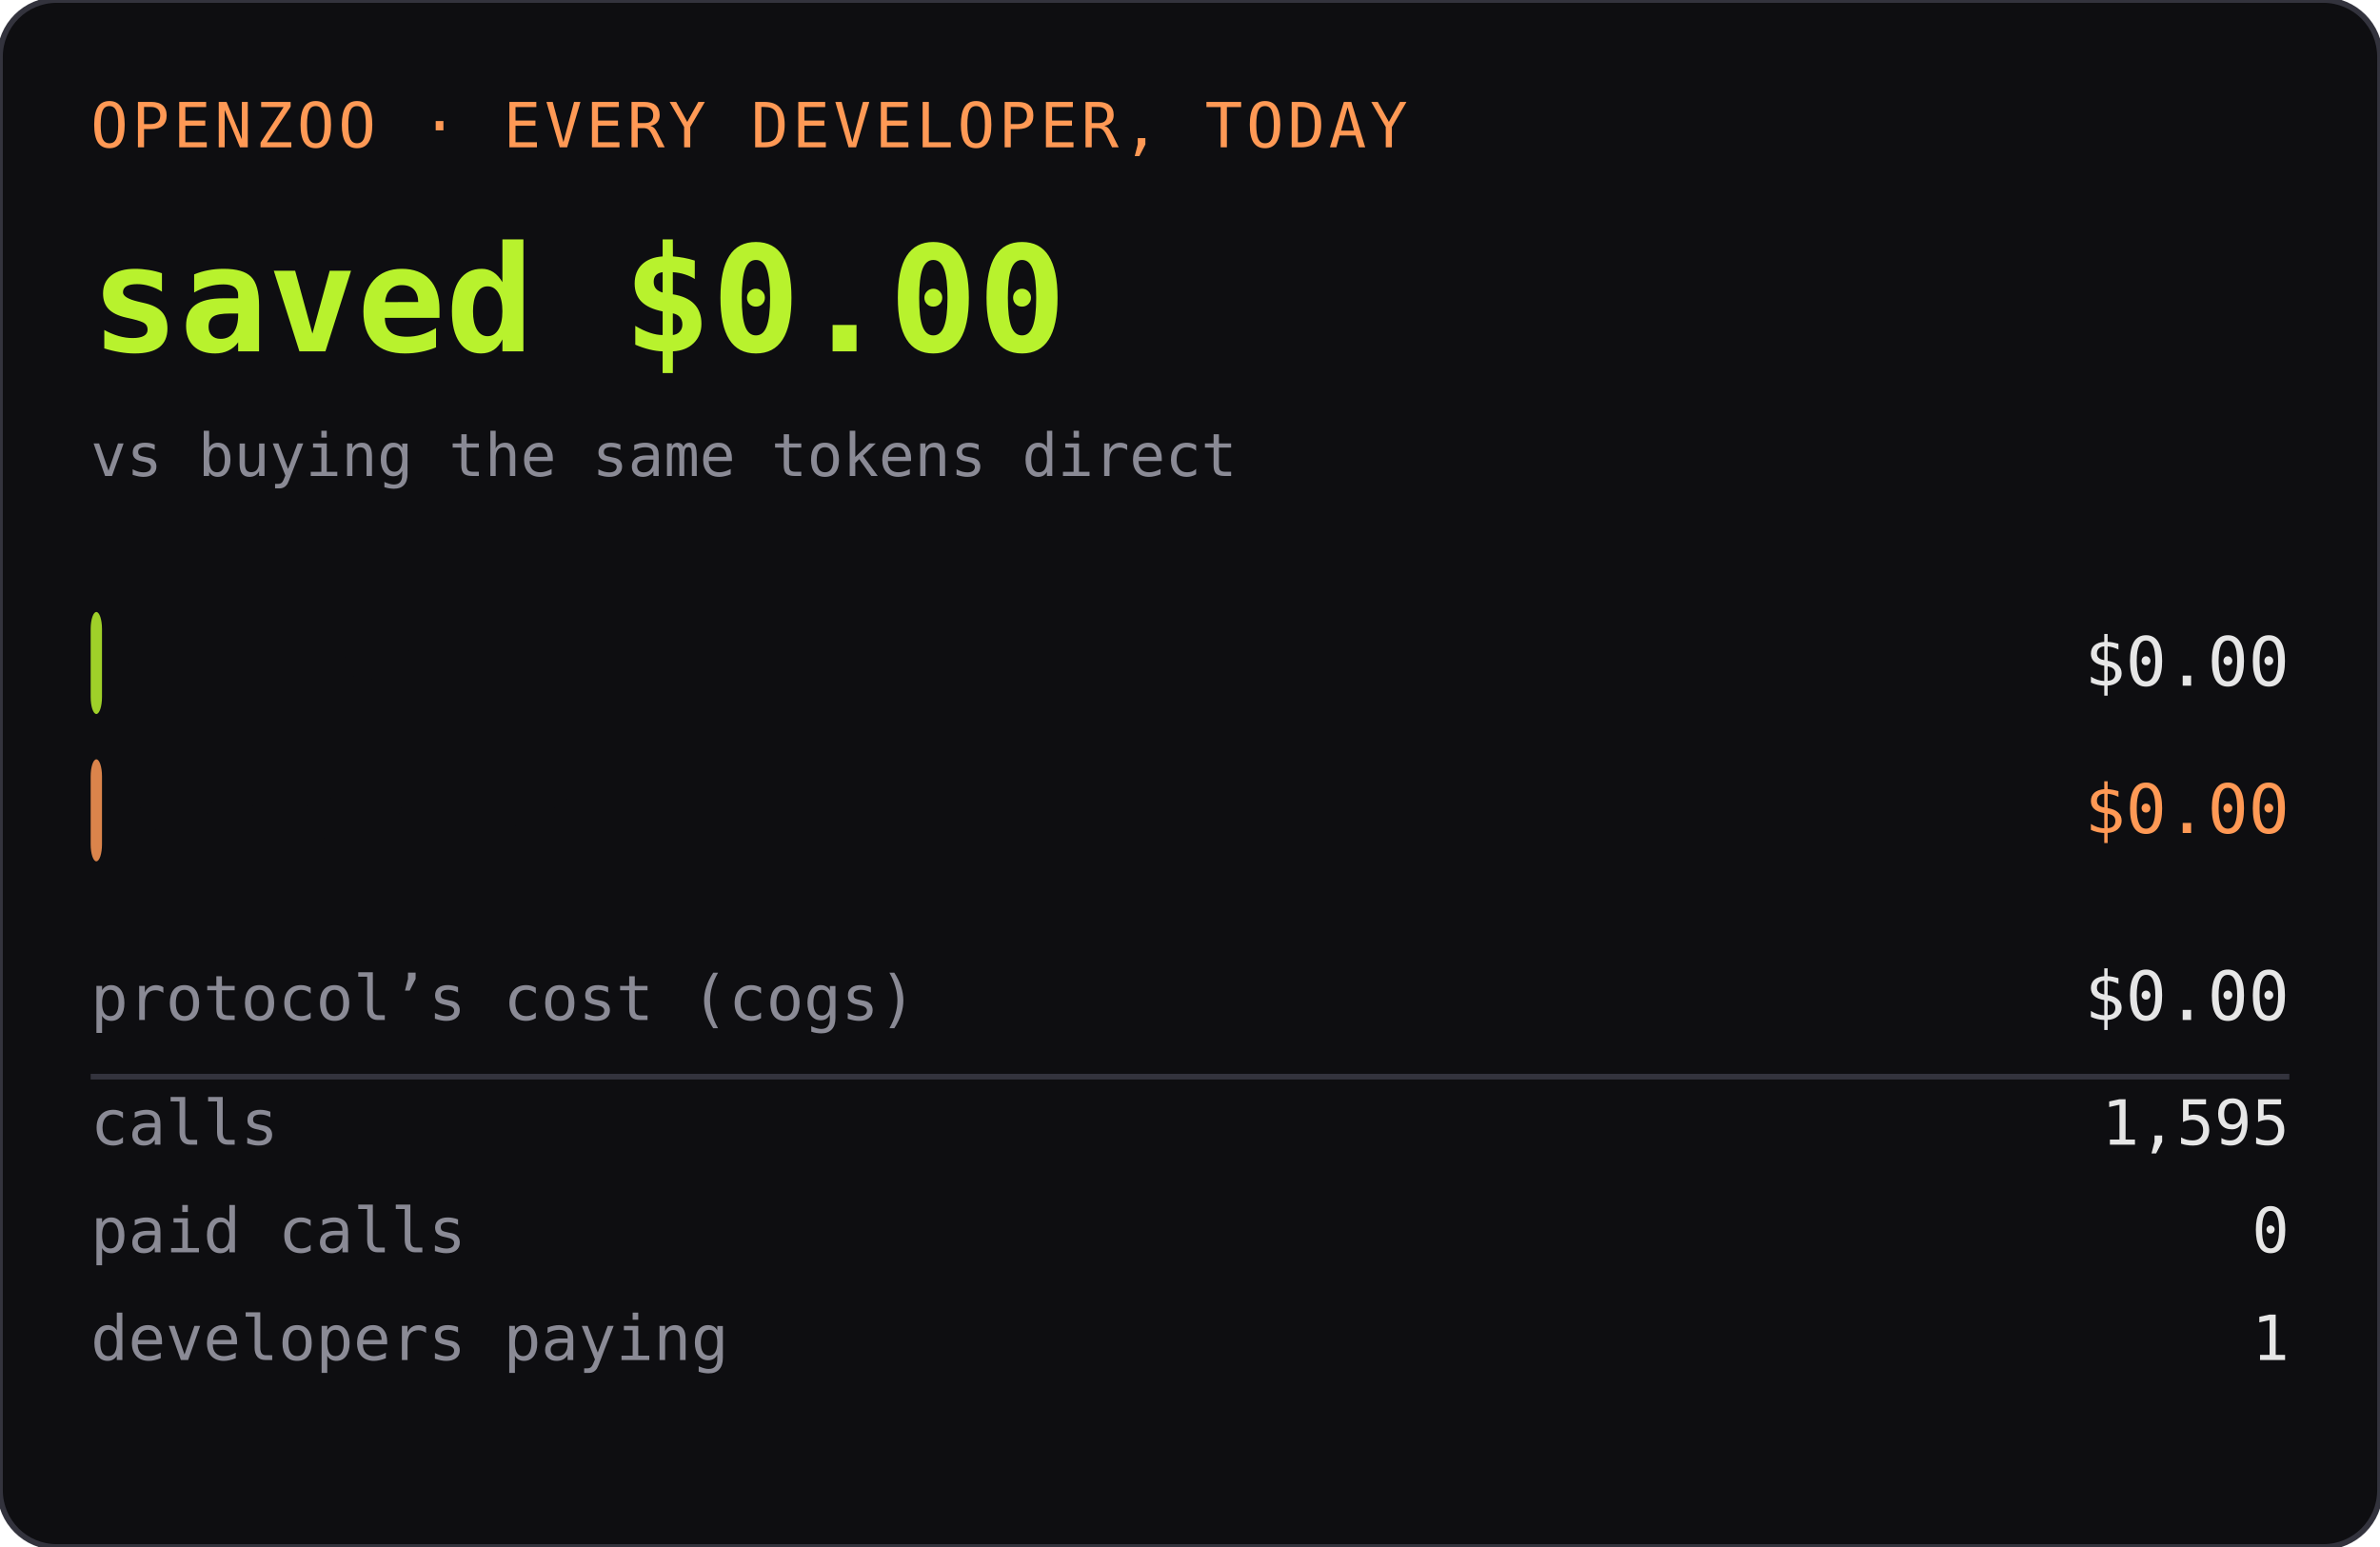
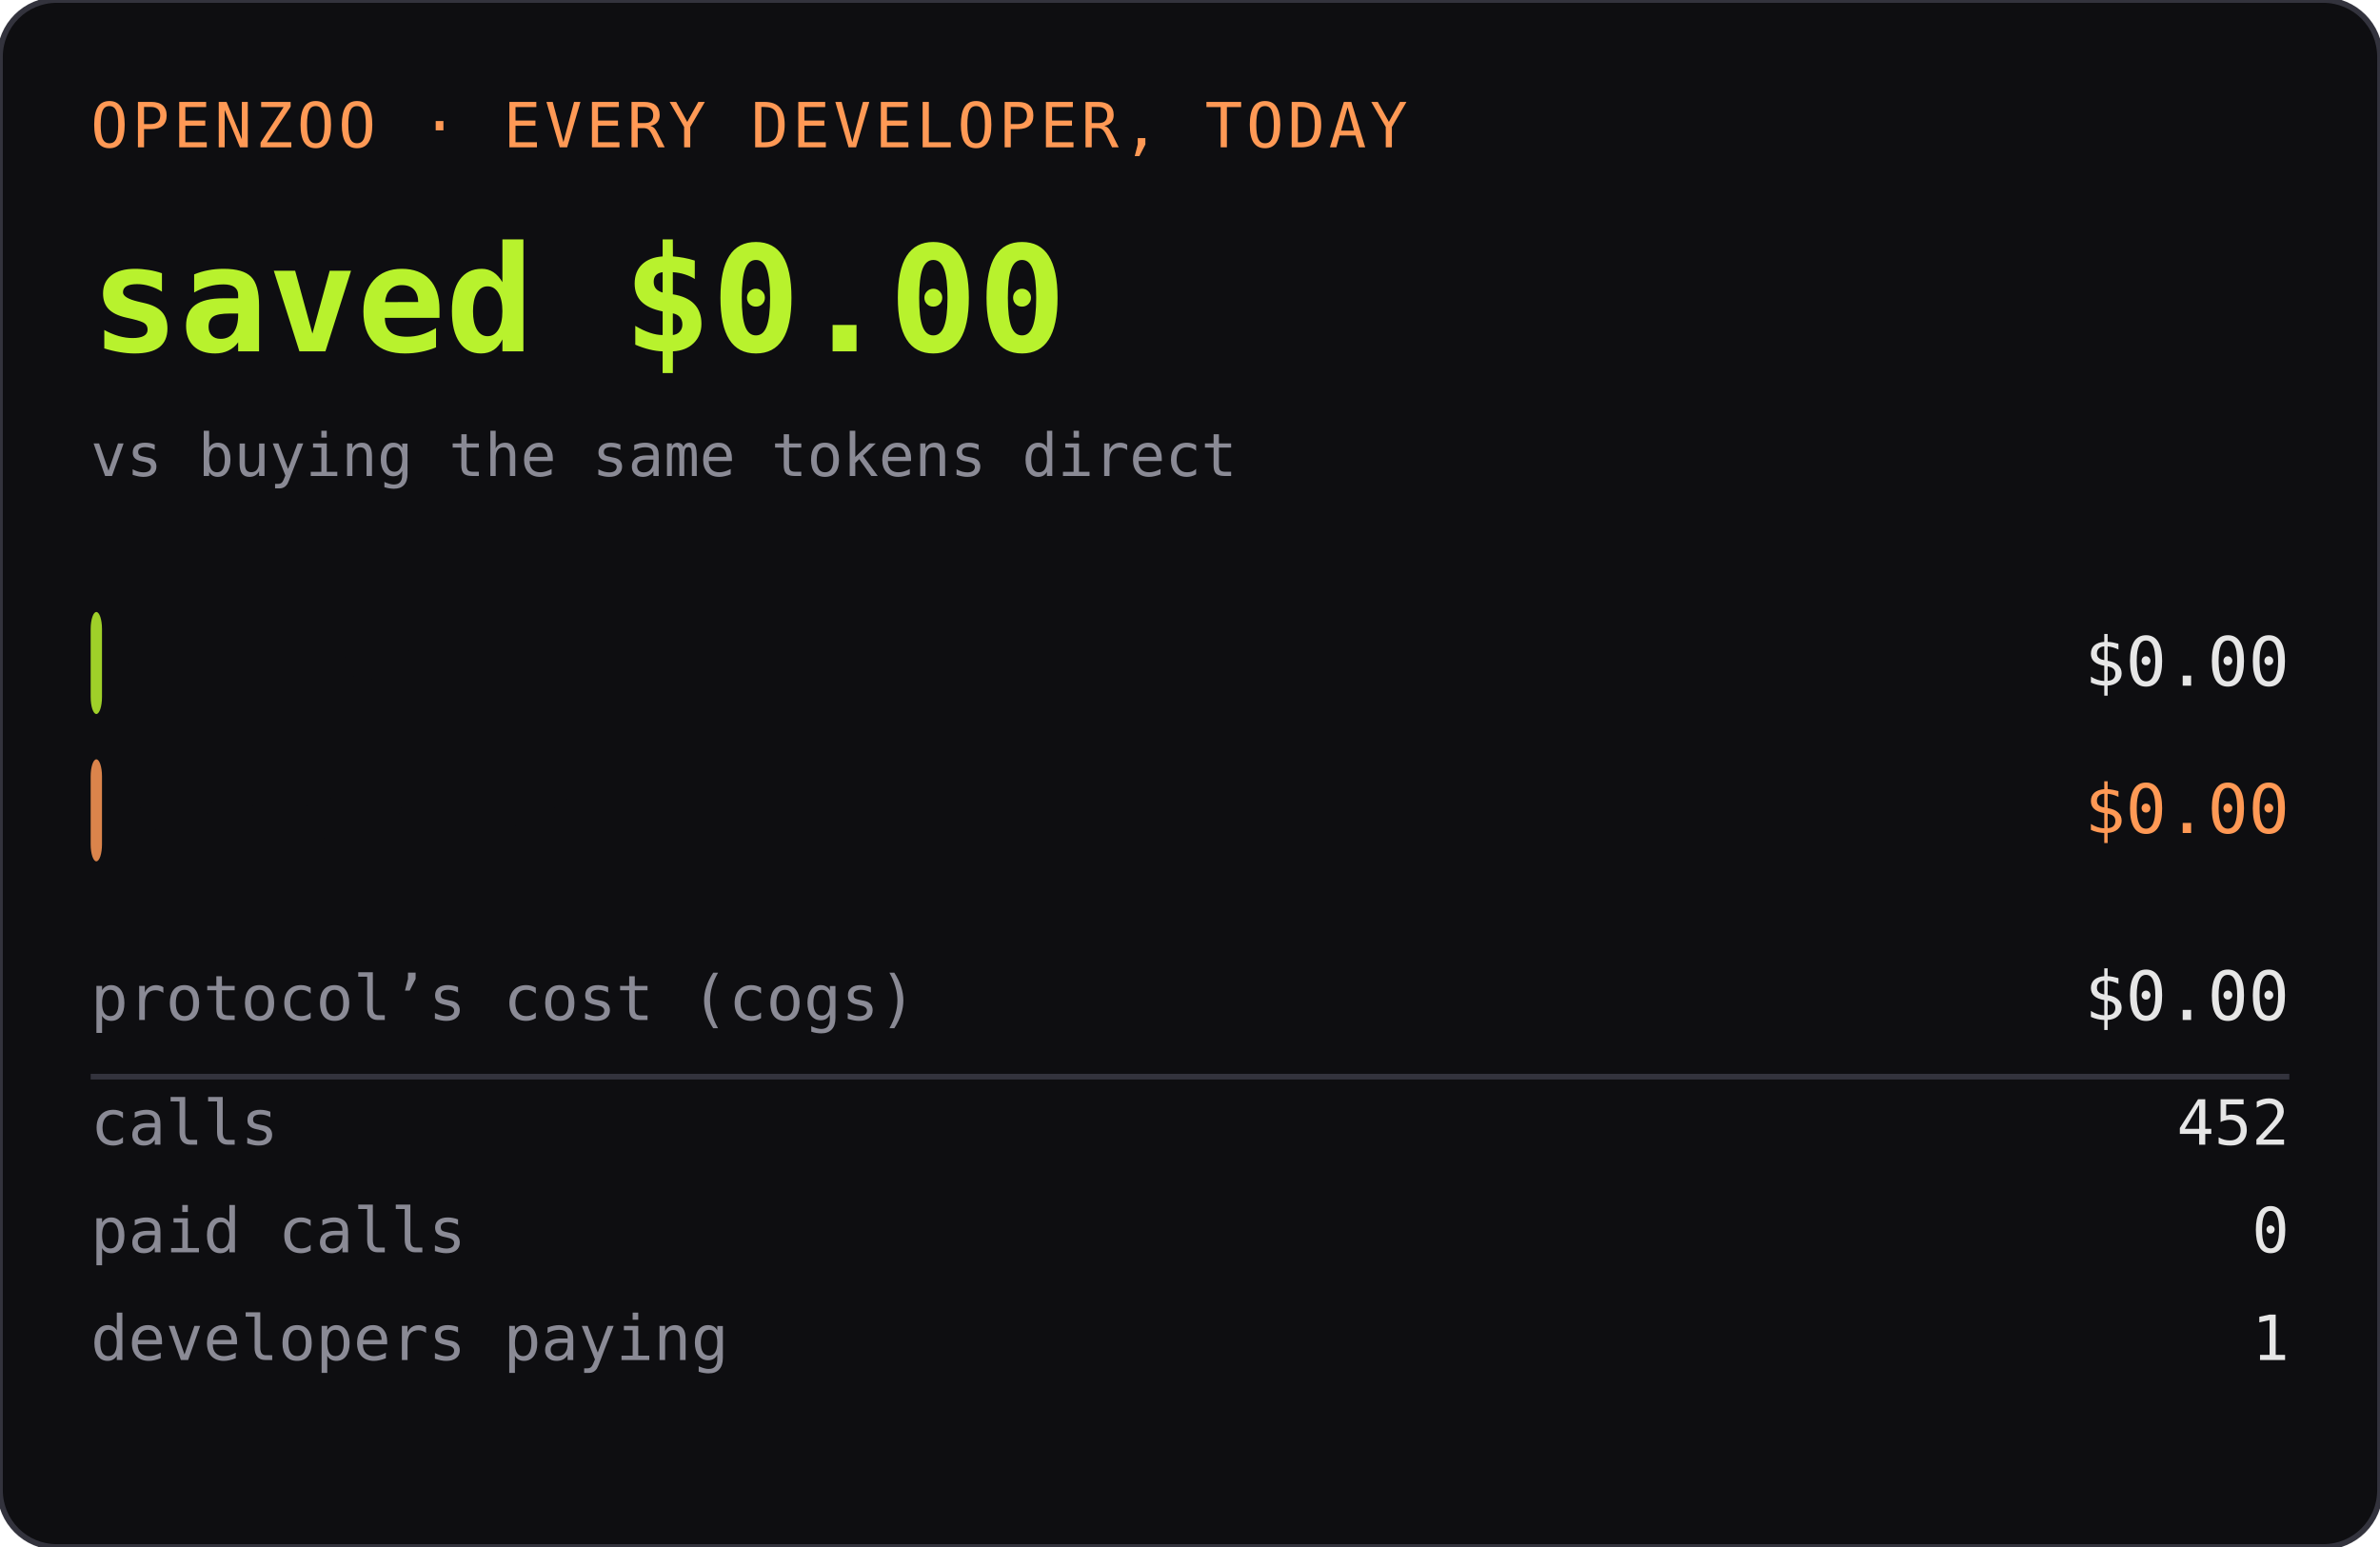
<svg xmlns="http://www.w3.org/2000/svg" width="420" height="273" role="img" aria-label="OPENZOO · EVERY DEVELOPER, TODAY">
  <rect width="420" height="273" rx="10" fill="#0e0e11" />
  <rect width="420" height="273" rx="10" fill="none" stroke="#33333d" />
  <text x="16" y="26" font-family="ui-monospace,SFMono-Regular,Menlo,monospace" font-size="11" fill="#ff9955" letter-spacing="0.06em">OPENZOO · EVERY DEVELOPER, TODAY</text>
  <text x="16" y="62" font-family="ui-monospace,SFMono-Regular,Menlo,monospace" font-size="26" font-weight="600" fill="#b8f22d">saved $0.00</text>
  <text x="404" y="62" text-anchor="end" font-family="ui-monospace,SFMono-Regular,Menlo,monospace" font-size="26" font-weight="600" fill="#b8f22d" />
  <text x="16" y="84" font-family="ui-monospace,SFMono-Regular,Menlo,monospace" font-size="10.5" fill="#8a8a95">vs buying the same tokens direct</text>
  <rect x="16" y="108" width="2" height="18" rx="3" fill="#b8f22d" opacity="0.85" />
  <text x="22" y="121" font-family="ui-monospace,SFMono-Regular,Menlo,monospace" font-size="11" fill="#0e0e11" font-weight="600">dev spent</text>
  <text x="404" y="121" text-anchor="end" font-family="ui-monospace,SFMono-Regular,Menlo,monospace" font-size="12" fill="#e6e6e6">$0.00</text>
  <rect x="16" y="134" width="2" height="18" rx="3" fill="#ff9955" opacity="0.85" />
  <text x="22" y="147" font-family="ui-monospace,SFMono-Regular,Menlo,monospace" font-size="11" fill="#0e0e11" font-weight="600">buying direct</text>
  <text x="404" y="147" text-anchor="end" font-family="ui-monospace,SFMono-Regular,Menlo,monospace" font-size="12" fill="#ff9955">$0.00</text>
  <text x="16" y="180" font-family="ui-monospace,SFMono-Regular,Menlo,monospace" font-size="11" fill="#8a8a95">protocol’s cost (cogs)</text>
  <text x="404" y="180" text-anchor="end" font-family="ui-monospace,SFMono-Regular,Menlo,monospace" font-size="12" fill="#e6e6e6">$0.00</text>
  <line x1="16" y1="190" x2="404" y2="190" stroke="#33333d" />
  <text x="16" y="202" font-family="ui-monospace,SFMono-Regular,Menlo,monospace" font-size="11" fill="#8a8a95">calls</text>
-   <text x="404" y="202" text-anchor="end" font-family="ui-monospace,SFMono-Regular,Menlo,monospace" font-size="11" fill="#e6e6e6">1,595</text>
+   <text x="404" y="202" text-anchor="end" font-family="ui-monospace,SFMono-Regular,Menlo,monospace" font-size="11" fill="#e6e6e6">452</text>
  <text x="16" y="221" font-family="ui-monospace,SFMono-Regular,Menlo,monospace" font-size="11" fill="#8a8a95">paid calls</text>
  <text x="404" y="221" text-anchor="end" font-family="ui-monospace,SFMono-Regular,Menlo,monospace" font-size="11" fill="#e6e6e6">0</text>
  <text x="16" y="240" font-family="ui-monospace,SFMono-Regular,Menlo,monospace" font-size="11" fill="#8a8a95">developers paying</text>
  <text x="404" y="240" text-anchor="end" font-family="ui-monospace,SFMono-Regular,Menlo,monospace" font-size="11" fill="#e6e6e6">1</text>
</svg>
